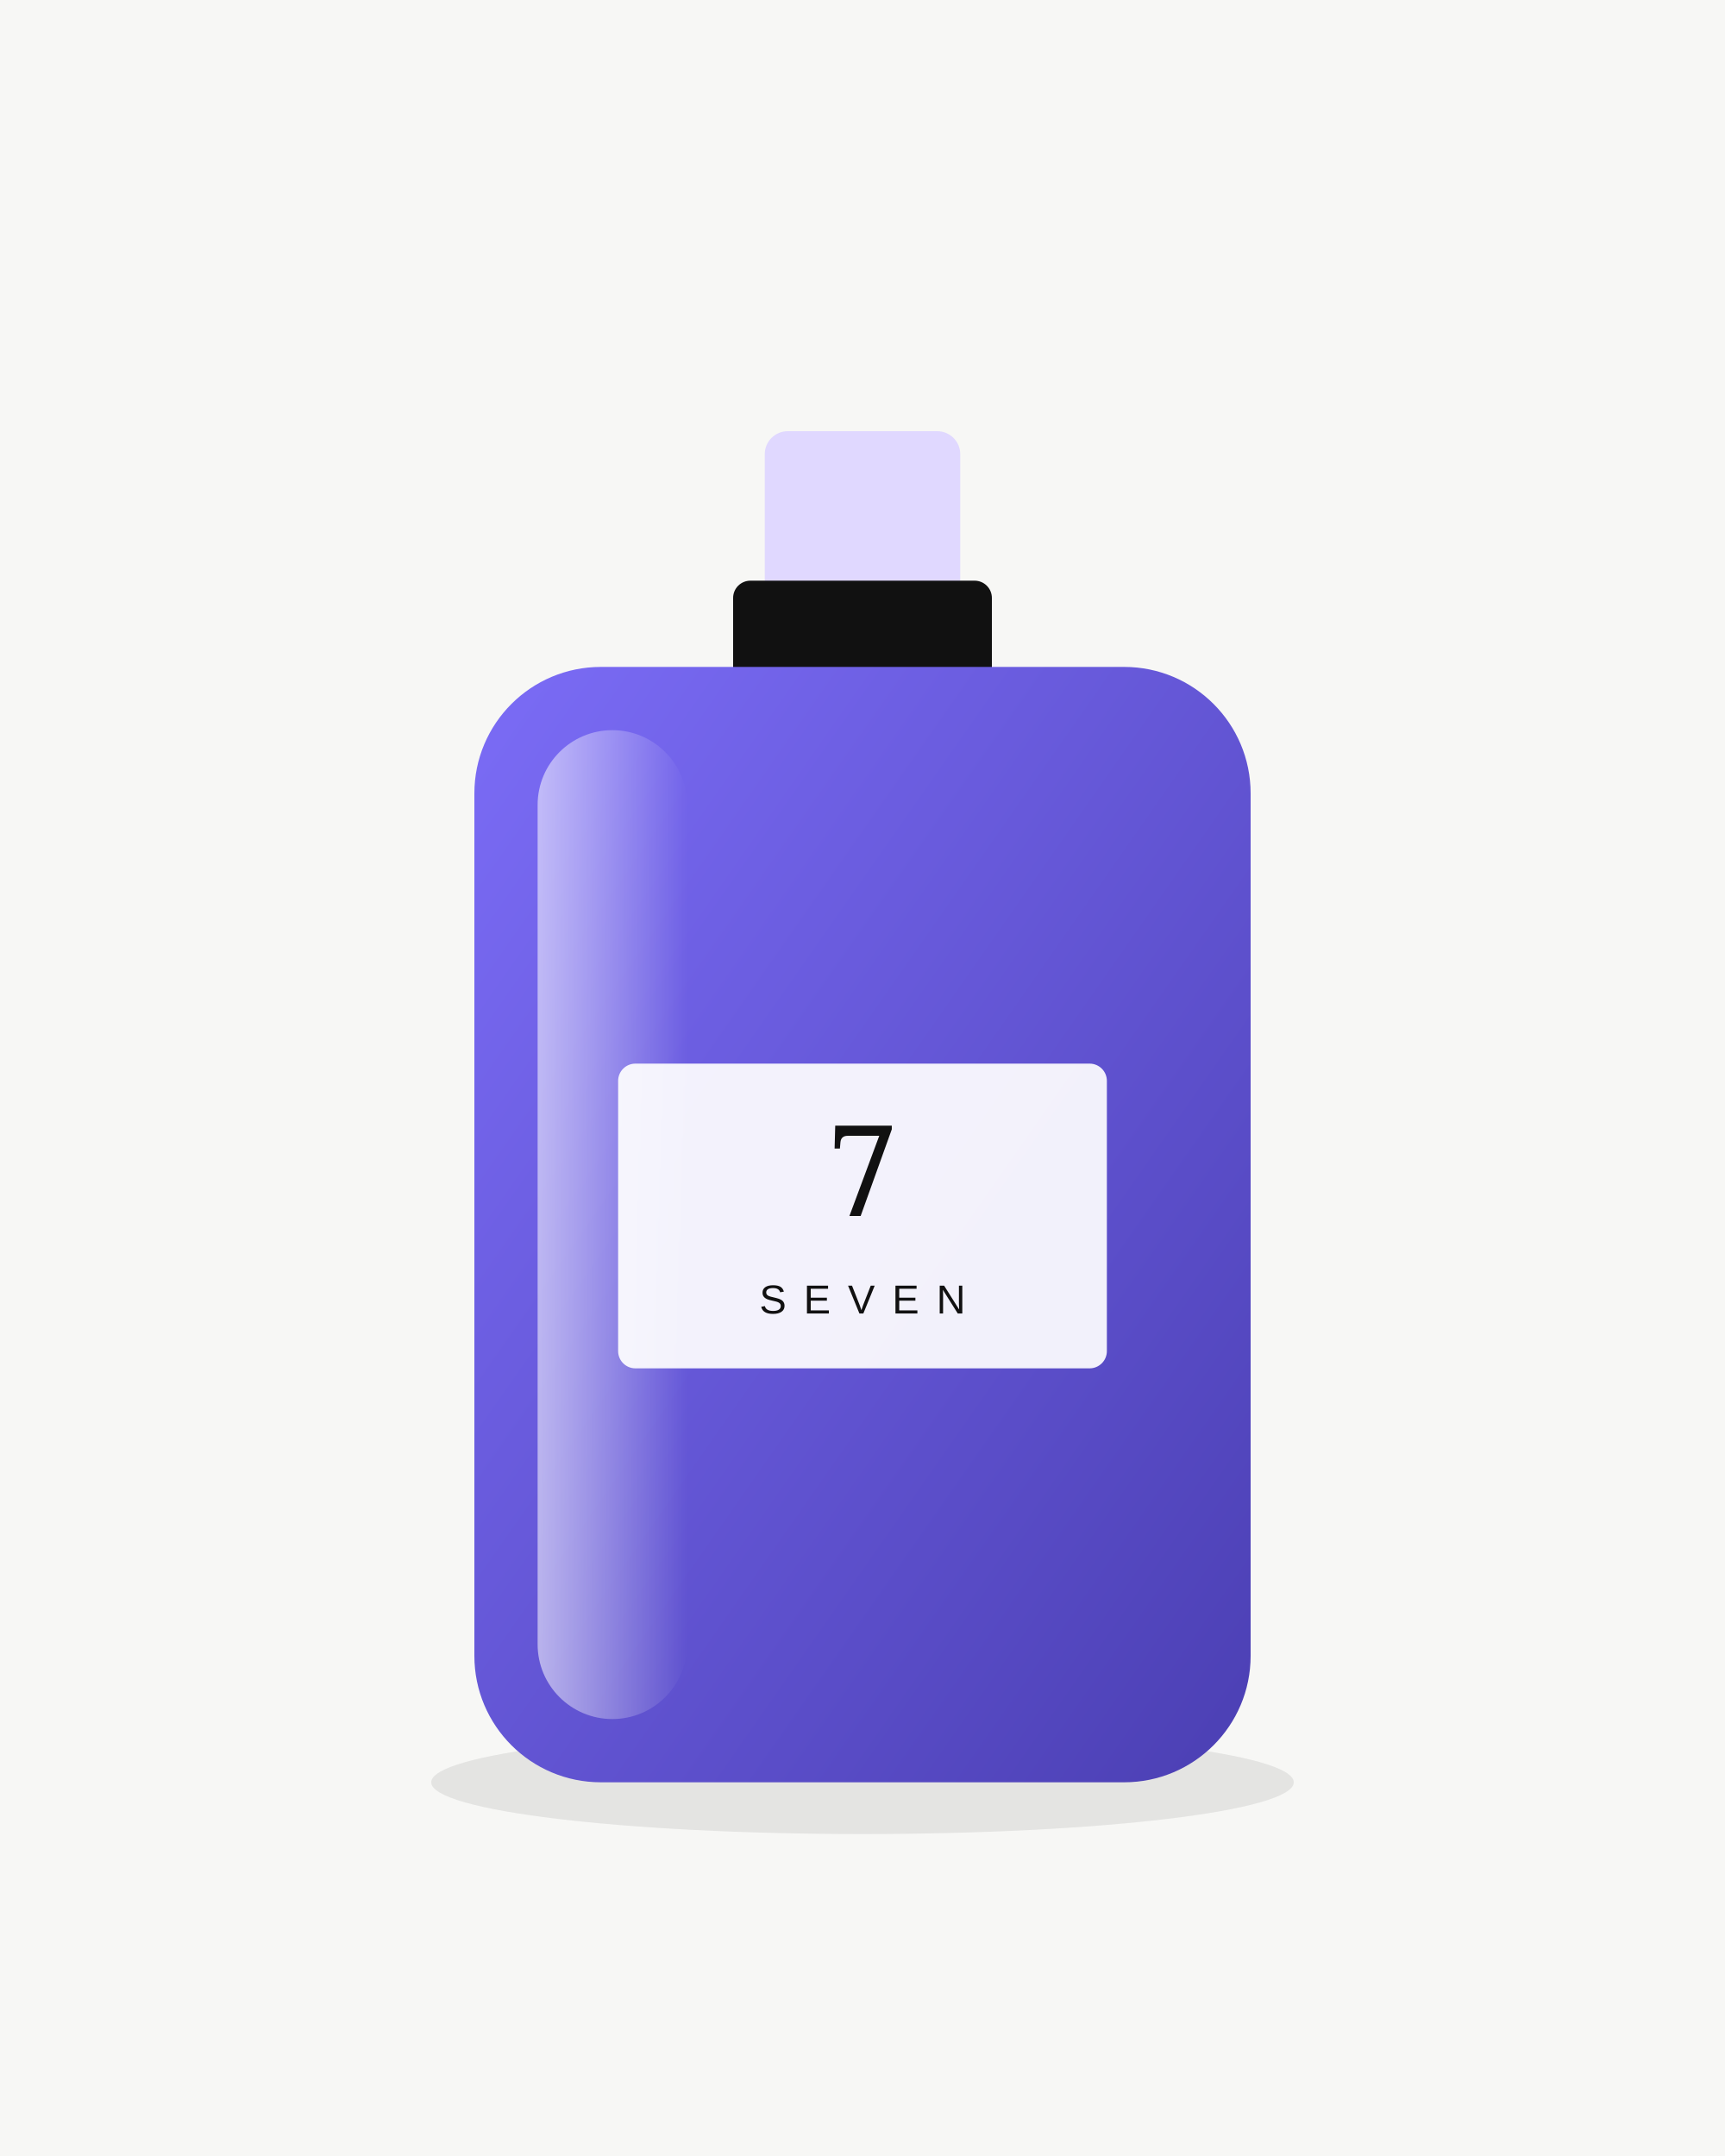
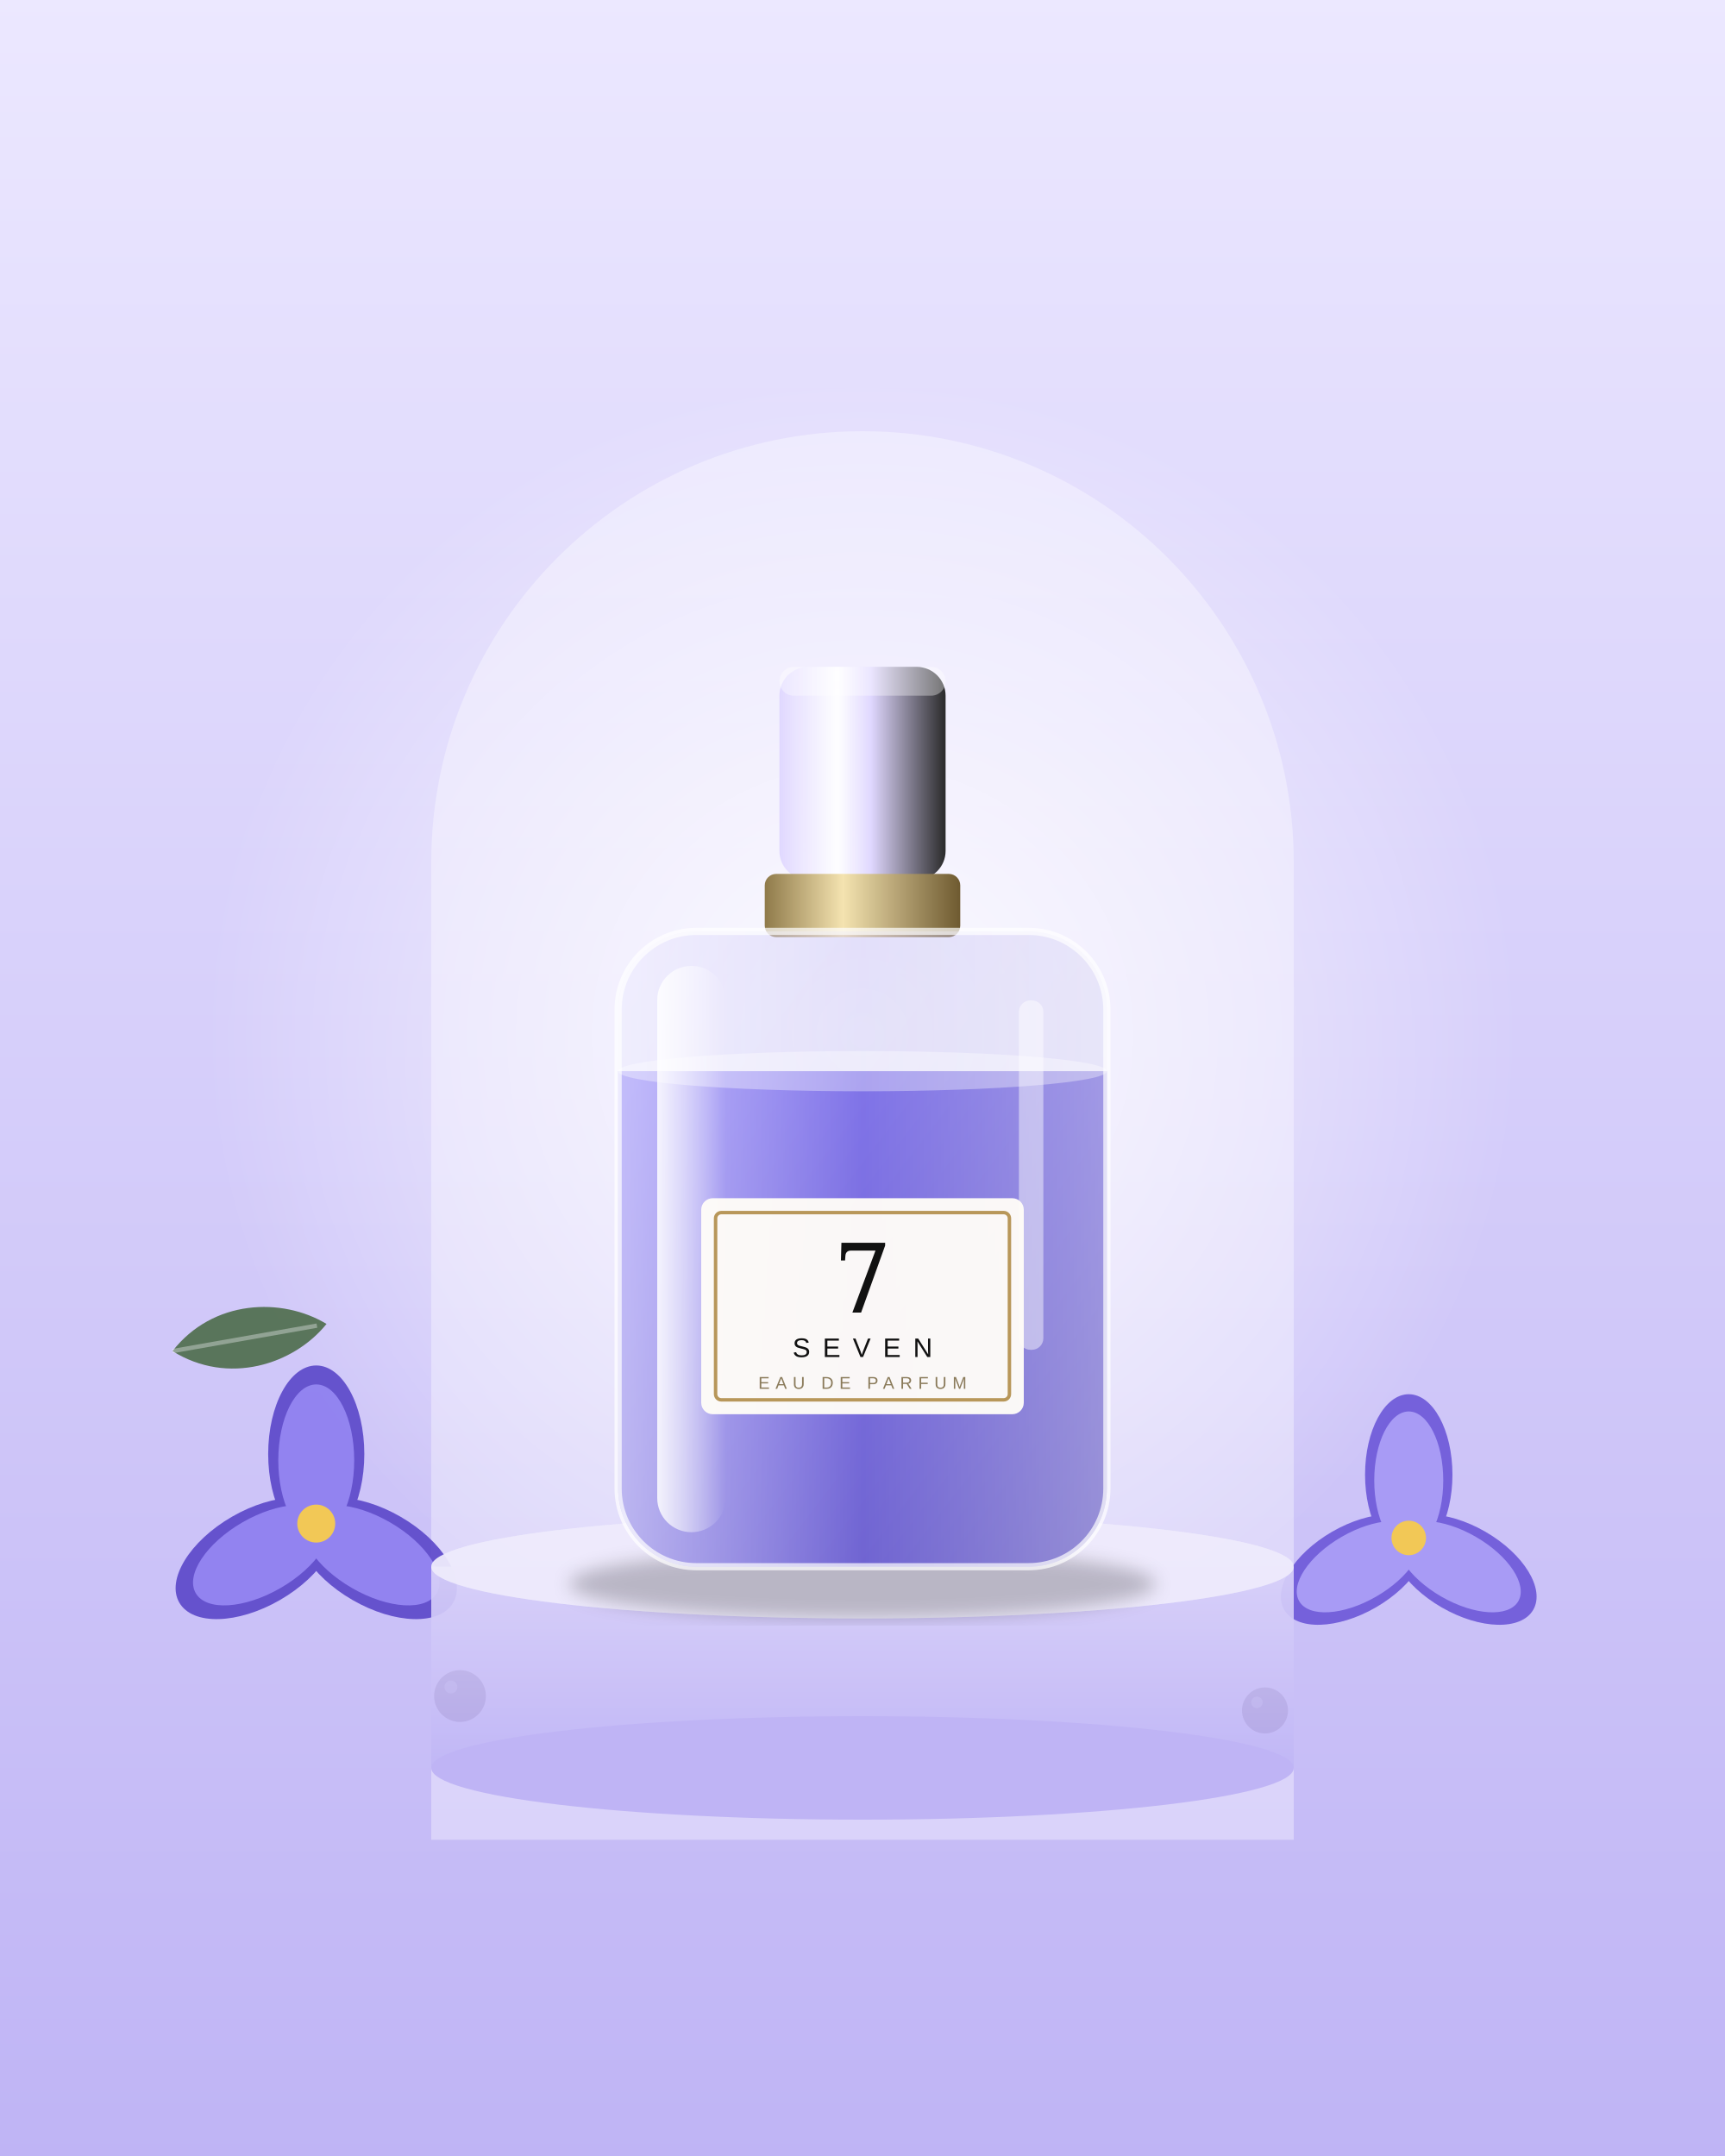
<svg xmlns="http://www.w3.org/2000/svg" viewBox="0 0 600 750">
  <defs>
-     <linearGradient id="g" x1="0" y1="0" x2="1" y2="1">
+     <linearGradient id="bg" x1="0" y1="0" x2="0" y2="1">
+       <stop offset="0" stop-color="#ece8ff" />
+       <stop offset="1" stop-color="#bfb4f5" />
+     </linearGradient>
+     <radialGradient id="glow" cx="50%" cy="50%" r="50%">
+       <stop offset="0" stop-color="#fff" stop-opacity="0.85" />
+       <stop offset="1" stop-color="#fff" stop-opacity="0" />
+     </radialGradient>
+     <linearGradient id="glass" x1="0" y1="0" x2="1" y2="0">
+       <stop offset="0" stop-color="#fff" stop-opacity="0.55" />
+       <stop offset="0.5" stop-color="#fff" stop-opacity="0.12" />
+       <stop offset="1" stop-color="#fff" stop-opacity="0.4" />
+     </linearGradient>
+     <linearGradient id="liquid" x1="0" y1="0" x2="1" y2="1">
      <stop offset="0" stop-color="#7b6cf6" />
      <stop offset="1" stop-color="#4b3fb3" />
    </linearGradient>
+     <linearGradient id="cap" x1="0" y1="0" x2="1" y2="0">
+       <stop offset="0" stop-color="#e0d8ff" />
+       <stop offset="0.35" stop-color="#ffffff" stop-opacity="0.9" />
+       <stop offset="0.55" stop-color="#e0d8ff" />
+       <stop offset="1" stop-color="#2a2a2a" />
+     </linearGradient>
+     <linearGradient id="collar" x1="0" y1="0" x2="1" y2="0">
+       <stop offset="0" stop-color="#8f7a4a" />
+       <stop offset="0.4" stop-color="#f4e3b0" />
+       <stop offset="1" stop-color="#6e5a30" />
+     </linearGradient>
    <linearGradient id="shine" x1="0" y1="0" x2="1" y2="0">
-       <stop offset="0" stop-color="#fff" stop-opacity="0.55" />
+       <stop offset="0" stop-color="#fff" stop-opacity="0.85" />
      <stop offset="1" stop-color="#fff" stop-opacity="0" />
    </linearGradient>
+     <linearGradient id="fade" x1="0" y1="0" x2="0" y2="1">
+       <stop offset="0" stop-color="#fff" stop-opacity="0.35" />
+       <stop offset="1" stop-color="#fff" stop-opacity="0" />
+     </linearGradient>
+     <filter id="soft">
+       <feGaussianBlur stdDeviation="3" />
+     </filter>
+     <filter id="blur18">
+       <feGaussianBlur stdDeviation="18" />
+     </filter>
  </defs>
-   <rect width="600" height="750" fill="#f7f7f5" />
-   <ellipse cx="300" cy="620" rx="150" ry="18" fill="#000" opacity="0.08" />
-   <rect x="266" y="150" width="68" height="60" rx="8" fill="#e0d8ff" />
-   <rect x="255" y="202" width="90" height="36" rx="6" fill="#111" />
-   <rect x="165" y="232" width="270" height="388" rx="44" fill="url(#g)" />
-   <rect x="187" y="254" width="52" height="344" rx="26" fill="url(#shine)" />
-   <rect x="215" y="370" width="170" height="106" rx="6" fill="#fff" opacity="0.92" />
-   <text x="300" y="423" font-family="Georgia, serif" font-size="44" text-anchor="middle" fill="#111">7</text>
-   <text x="300" y="456.92" font-family="Arial, sans-serif" font-size="14.08" letter-spacing="6" text-anchor="middle" fill="#111">SEVEN</text>
+   <rect width="600" height="750" fill="url(#bg)" />
+   <path d="M 150 640 L 150 300 A 150 150 0 0 1 450 300 L 450 640 Z" fill="#fff" opacity="0.35" />
+   <circle cx="300" cy="360" r="230" fill="url(#glow)" />
+   <g opacity="0.9">
+     <g transform="translate(110 530)">
+       <ellipse cx="0" cy="24.2" rx="16.72" ry="30.8" transform="rotate(60)" fill="#5a46c9" />
+       <ellipse cx="0" cy="24.2" rx="16.72" ry="30.8" transform="rotate(180)" fill="#5a46c9" />
+       <ellipse cx="0" cy="24.2" rx="16.72" ry="30.8" transform="rotate(300)" fill="#5a46c9" />
+       <ellipse cx="0" cy="-22" rx="13.2" ry="26.4" transform="rotate(0)" fill="#8c7cf0" />
+       <ellipse cx="0" cy="-22" rx="13.2" ry="26.4" transform="rotate(120)" fill="#8c7cf0" />
+       <ellipse cx="0" cy="-22" rx="13.2" ry="26.4" transform="rotate(240)" fill="#8c7cf0" />
+       <circle r="6.6" fill="#f6c945" />
+     </g>
+     <g transform="translate(490 535)">
+       <ellipse cx="0" cy="22" rx="15.2" ry="28" transform="rotate(60)" fill="#6b57d8" />
+       <ellipse cx="0" cy="22" rx="15.2" ry="28" transform="rotate(180)" fill="#6b57d8" />
+       <ellipse cx="0" cy="22" rx="15.2" ry="28" transform="rotate(300)" fill="#6b57d8" />
+       <ellipse cx="0" cy="-20" rx="12" ry="24" transform="rotate(0)" fill="#a497f5" />
+       <ellipse cx="0" cy="-20" rx="12" ry="24" transform="rotate(120)" fill="#a497f5" />
+       <ellipse cx="0" cy="-20" rx="12" ry="24" transform="rotate(240)" fill="#a497f5" />
+       <circle r="6" fill="#f6c945" />
+     </g>
+     <circle cx="160" cy="590" r="9" fill="#2a1446" />
+     <circle cx="156.85" cy="586.85" r="2.25" fill="#fff" opacity="0.4" />
+     <circle cx="440" cy="595" r="8" fill="#2a1446" />
+     <circle cx="437.2" cy="592.2" r="2" fill="#fff" opacity="0.4" />
+     <g transform="translate(60 470) rotate(-10)">
+       <path d="M0 0 C 17 -15.3, 40.8 -11.9, 54.4 0 C 40.8 11.9, 17 15.3, 0 0 Z" fill="#4d6b4a" />
+       <path d="M0 0 L 51 0" stroke="#fff" stroke-opacity="0.35" stroke-width="1.5" />
+     </g>
+   </g>
+   <rect x="150" y="545" width="300" height="70" fill="#bfb4f5" opacity="0.9" />
+   <rect x="150" y="545" width="300" height="70" fill="url(#fade)" />
+   <ellipse cx="300" cy="615" rx="150" ry="18" fill="#bfb4f5" />
+   <ellipse cx="300" cy="545" rx="150" ry="18" fill="#fff" opacity="0.92" />
+   <ellipse cx="300" cy="545" rx="150" ry="18" fill="#bfb4f5" opacity="0.25" />
+   <ellipse cx="300" cy="551" rx="102" ry="12" fill="#000" opacity="0.22" filter="url(#soft)" />
+   <rect x="271.1" y="232" width="57.8" height="74" rx="10" fill="url(#cap)" />
+   <rect x="271.1" y="232" width="57.8" height="10" rx="5" fill="#fff" opacity="0.35" />
+   <rect x="266" y="304" width="68" height="22" rx="4" fill="url(#collar)" />
+   <rect x="215" y="324" width="170" height="221" rx="27.2" fill="url(#liquid)" opacity="0.18" />
+   <clipPath id="body">
+     <rect x="215" y="324" width="170" height="221" rx="27.2" />
+   </clipPath>
+   <g clip-path="url(#body)">
+     <rect x="215" y="372.62" width="170" height="221" fill="url(#liquid)" />
+     <ellipse cx="300" cy="372.62" rx="85" ry="7" fill="#fff" opacity="0.35" />
+     <rect x="215" y="324" width="170" height="221" fill="url(#glass)" />
+     <rect x="228.6" y="336" width="23.8" height="197" rx="11.9" fill="url(#shine)" />
+     <rect x="354.4" y="348" width="8.5" height="121.55" rx="4" fill="#fff" opacity="0.45" />
+   </g>
+   <rect x="215" y="324" width="170" height="221" rx="27.2" fill="none" stroke="#fff" stroke-opacity="0.7" stroke-width="2.5" />
+   <rect x="243.9" y="416.82" width="112.2" height="75.14" rx="4" fill="#fffdf8" opacity="0.96" />
+   <rect x="248.9" y="421.82" width="102.2" height="65.14" rx="2" fill="none" stroke="#b8975a" stroke-width="1.2" />
+   <text x="300" y="456.6" font-family="Georgia, serif" font-size="34" text-anchor="middle" fill="#111">7</text>
+   <text x="300" y="472.07" font-family="Arial, sans-serif" font-size="9.35" letter-spacing="4.25" text-anchor="middle" fill="#111">SEVEN</text>
+   <text x="300" y="483.12" font-family="Arial, sans-serif" font-size="5.95" letter-spacing="2" text-anchor="middle" fill="#8a7a5a">EAU DE PARFUM</text>
</svg>
